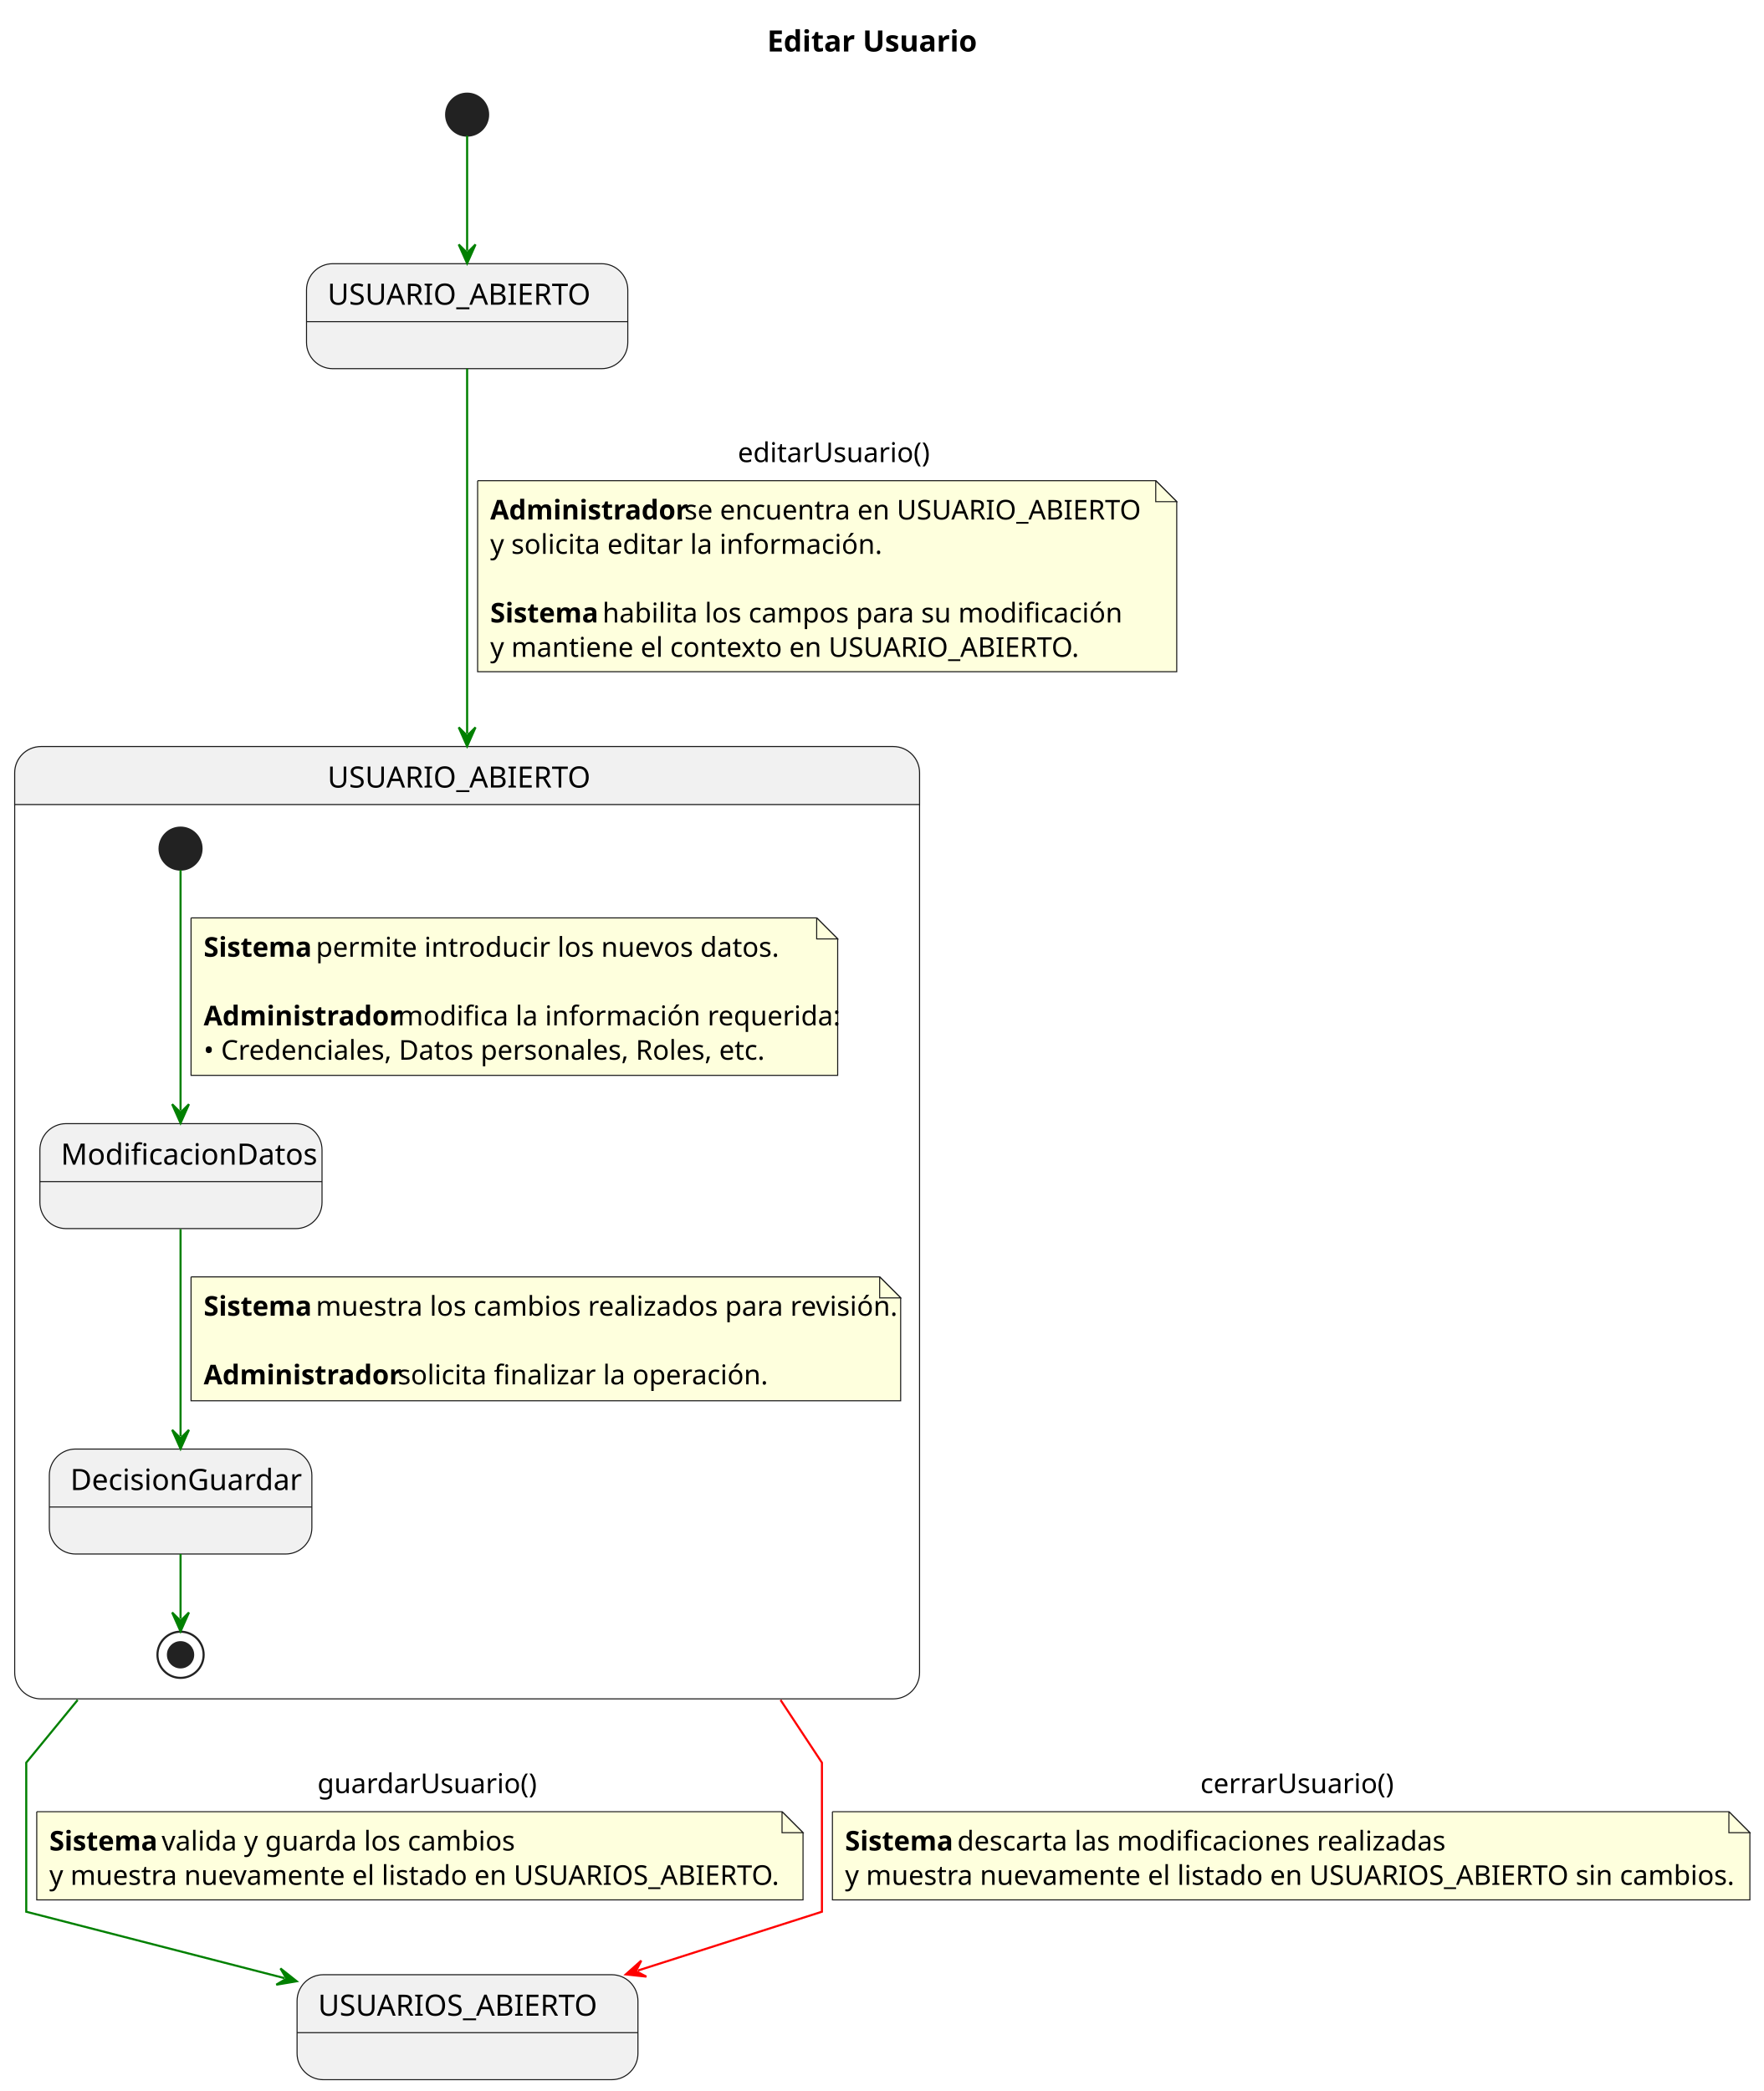
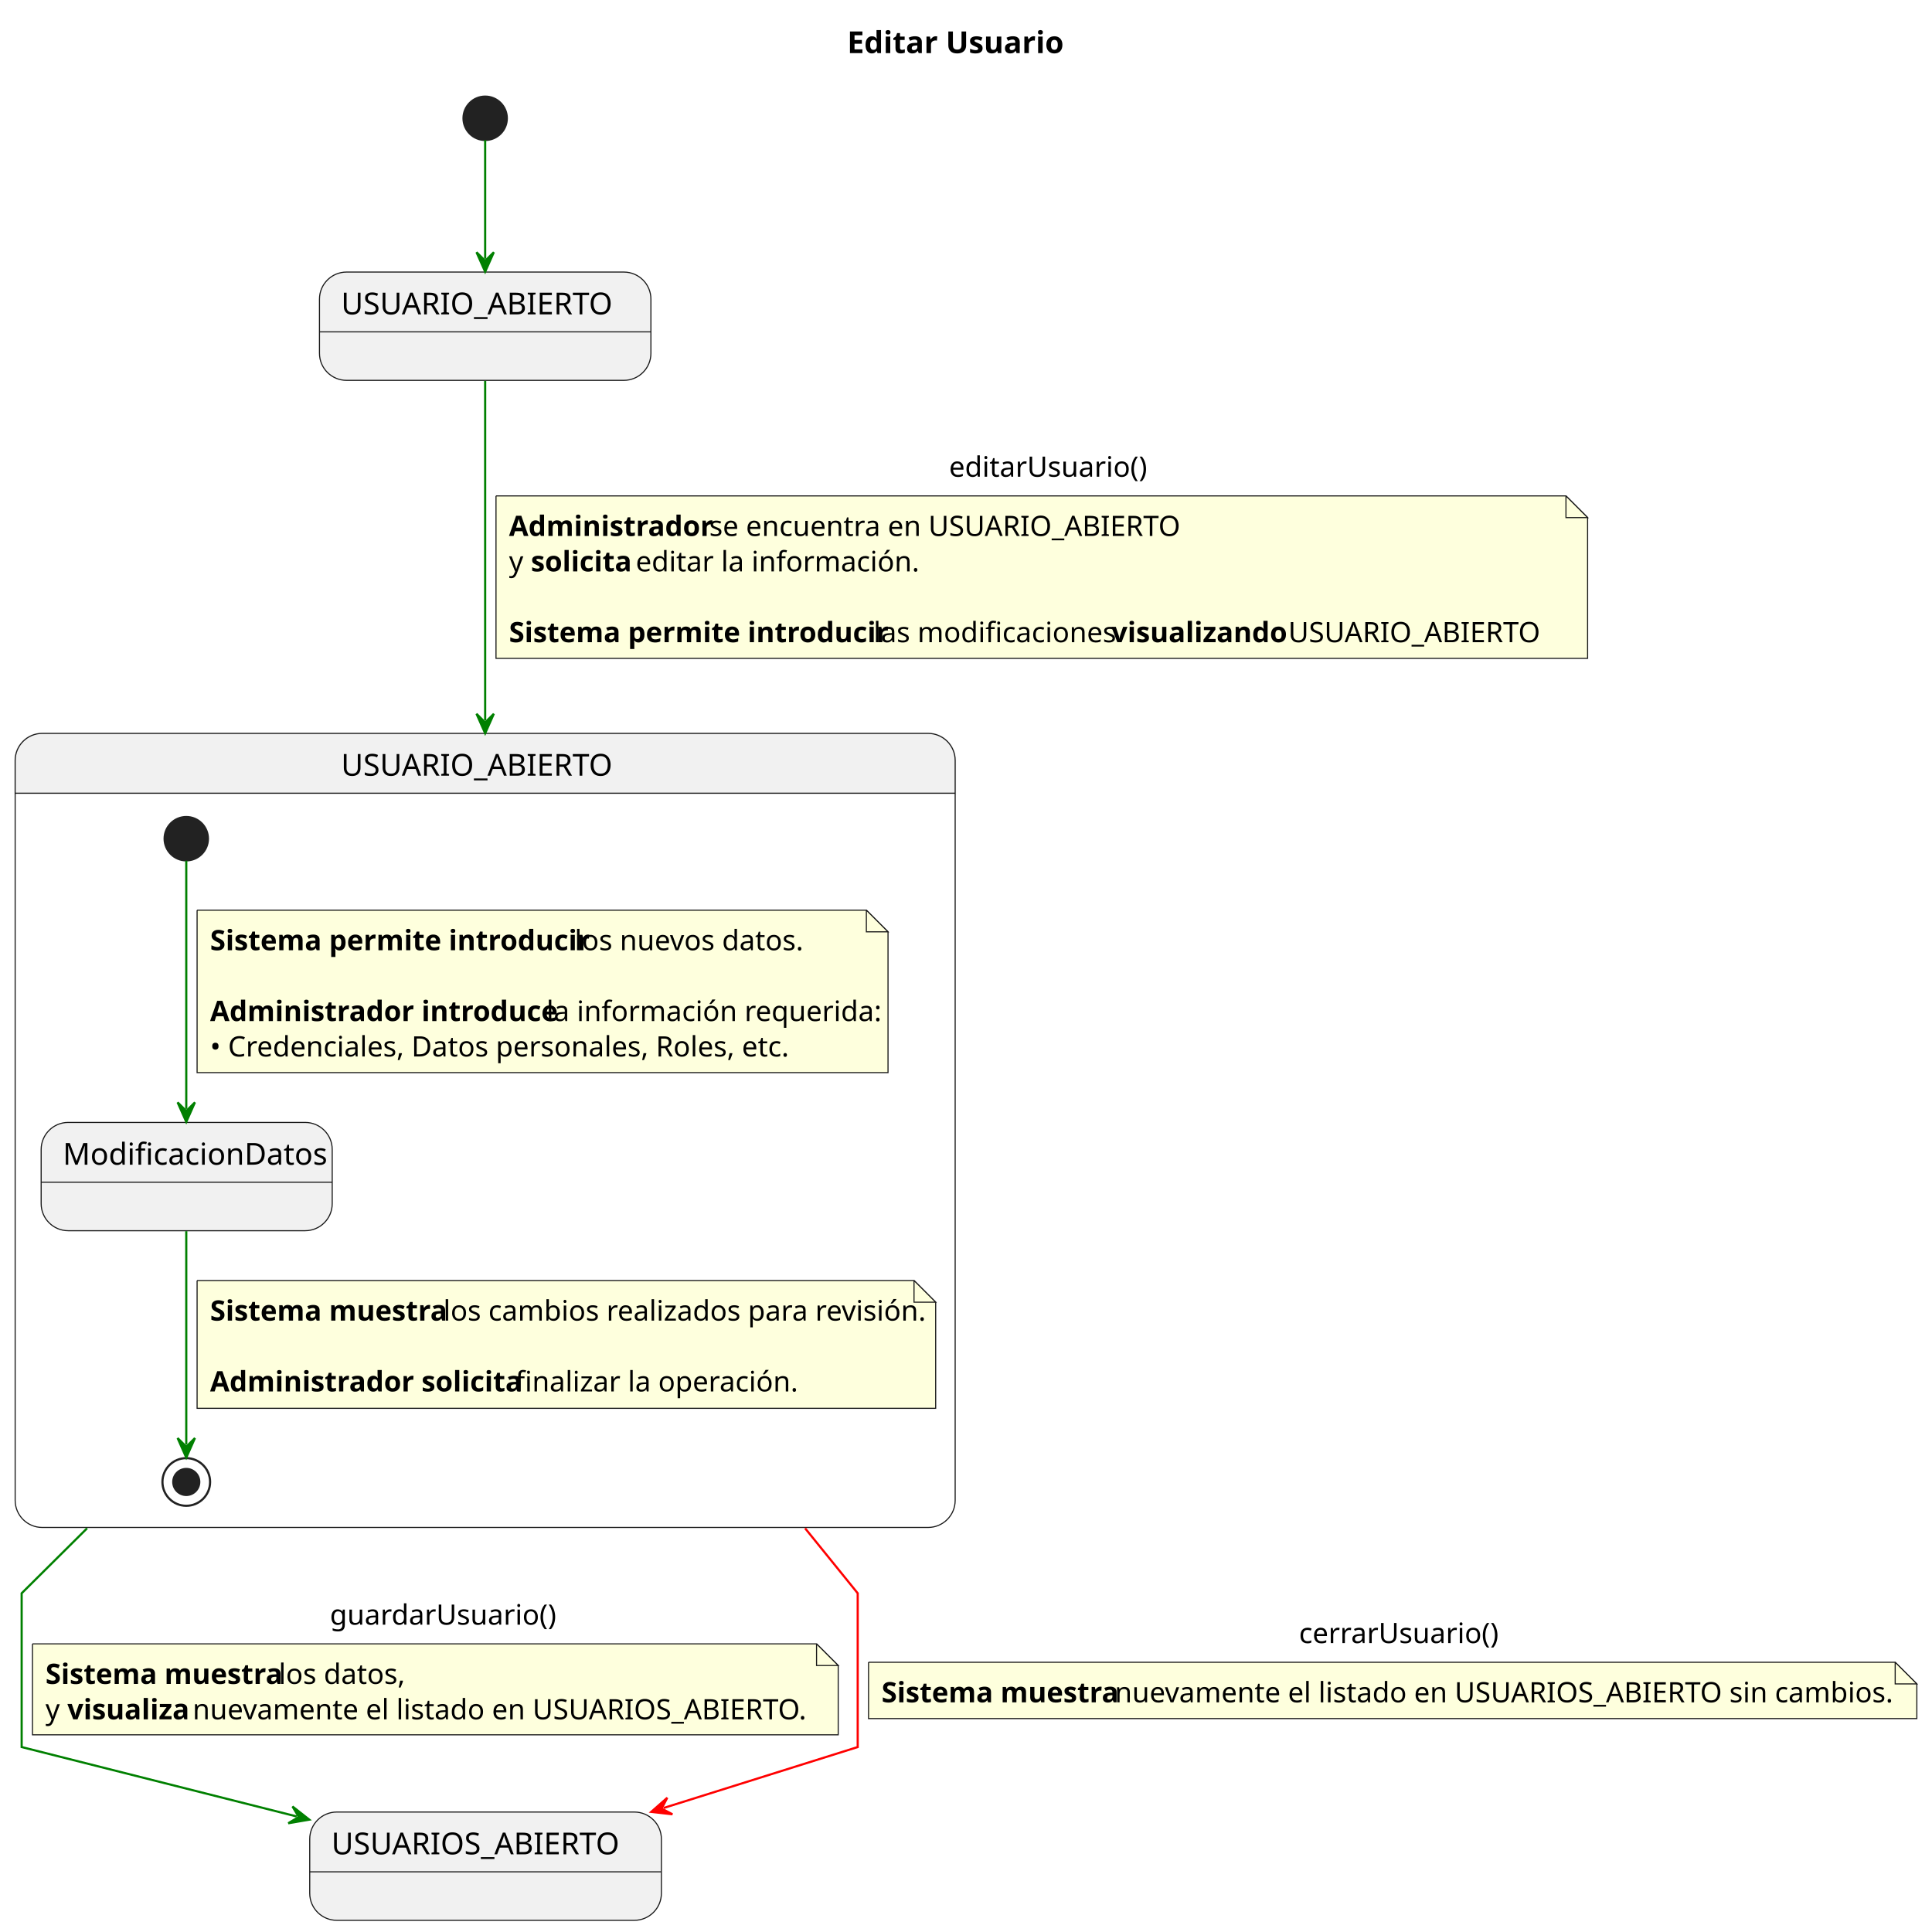
- <svg xmlns="http://www.w3.org/2000/svg" contentStyleType="text/css" data-diagram-type="STATE" height="996px" preserveAspectRatio="none" style="width:840px;height:996px;background:#FFFFFF;" version="1.1" viewBox="0 0 840 996" width="840px" zoomAndPan="magnify">
+ <svg xmlns="http://www.w3.org/2000/svg" contentStyleType="text/css" data-diagram-type="STATE" height="892px" preserveAspectRatio="none" style="width:892px;height:892px;background:#FFFFFF;" version="1.1" viewBox="0 0 892 892" width="892px" zoomAndPan="magnify">
  <defs />
  <g>
-     <text fill="#000000" font-family="sans-serif" font-size="14" font-weight="bold" lengthAdjust="spacing" textLength="95.689" x="365.405" y="24.533">Editar Usuario</text>
+     <text fill="#000000" font-family="sans-serif" font-size="14" font-weight="bold" lengthAdjust="spacing" textLength="95.689" x="391.155" y="24.533">Editar Usuario</text>
    <g id="USUARIO_ABIERTO_INICIAL">
-       <rect fill="#F1F1F1" height="50" rx="12.5" ry="12.5" style="stroke:#181818;stroke-width:0.5;" width="153.027" x="146" y="125.609" />
-       <line style="stroke:#181818;stroke-width:0.5;" x1="146" x2="299.027" y1="153.219" y2="153.219" />
-       <text fill="#000000" font-family="sans-serif" font-size="14" lengthAdjust="spacing" textLength="133.027" x="156" y="145.143">USUARIO_ABIERTO</text>
+       <rect fill="#F1F1F1" height="50" rx="12.5" ry="12.5" style="stroke:#181818;stroke-width:0.5;" width="153.027" x="147.5" y="125.609" />
+       <line style="stroke:#181818;stroke-width:0.5;" x1="147.5" x2="300.527" y1="153.219" y2="153.219" />
+       <text fill="#000000" font-family="sans-serif" font-size="14" lengthAdjust="spacing" textLength="133.027" x="157.5" y="145.143">USUARIO_ABIERTO</text>
    </g>
-     <path d="M19.5,355.609 L425.5,355.609 A12.5,12.5 0 0 1 438,368.109 L438,383.219 L7,383.219 L7,368.109 A12.5,12.5 0 0 1 19.5,355.609" fill="#F1F1F1" style="stroke:#F1F1F1;stroke-width:1;" />
-     <rect fill="none" height="453.609" rx="12.5" ry="12.5" style="stroke:#181818;stroke-width:0.5;" width="431" x="7" y="355.609" />
-     <line style="stroke:#181818;stroke-width:0.5;" x1="7" x2="438" y1="383.219" y2="383.219" />
-     <text fill="#000000" font-family="sans-serif" font-size="14" lengthAdjust="spacing" textLength="133.027" x="155.986" y="375.143">USUARIO_ABIERTO</text>
+     <path d="M19.5,338.609 L428.5,338.609 A12.5,12.5 0 0 1 441,351.109 L441,366.219 L7,366.219 L7,351.109 A12.5,12.5 0 0 1 19.5,338.609" fill="#F1F1F1" style="stroke:#F1F1F1;stroke-width:1;" />
+     <rect fill="none" height="366.609" rx="12.5" ry="12.5" style="stroke:#181818;stroke-width:0.5;" width="434" x="7" y="338.609" />
+     <line style="stroke:#181818;stroke-width:0.5;" x1="7" x2="441" y1="366.219" y2="366.219" />
+     <text fill="#000000" font-family="sans-serif" font-size="14" lengthAdjust="spacing" textLength="133.027" x="157.486" y="358.143">USUARIO_ABIERTO</text>
    <g id="USUARIO_ABIERTO_COMP.ModificacionDatos">
-       <rect fill="#F1F1F1" height="50" rx="12.5" ry="12.5" style="stroke:#181818;stroke-width:0.5;" width="134.386" x="19" y="535.219" />
-       <line style="stroke:#181818;stroke-width:0.5;" x1="19" x2="153.386" y1="562.828" y2="562.828" />
-       <text fill="#000000" font-family="sans-serif" font-size="14" lengthAdjust="spacing" textLength="114.386" x="29" y="554.752">ModificacionDatos</text>
+       <rect fill="#F1F1F1" height="50" rx="12.5" ry="12.5" style="stroke:#181818;stroke-width:0.5;" width="134.386" x="19" y="518.219" />
+       <line style="stroke:#181818;stroke-width:0.5;" x1="19" x2="153.386" y1="545.828" y2="545.828" />
+       <text fill="#000000" font-family="sans-serif" font-size="14" lengthAdjust="spacing" textLength="114.386" x="29" y="537.752">ModificacionDatos</text>
    </g>
-     <g id="USUARIO_ABIERTO_COMP.DecisionGuardar">
-       <rect fill="#F1F1F1" height="50" rx="12.5" ry="12.5" style="stroke:#181818;stroke-width:0.5;" width="125.048" x="23.5" y="690.219" />
-       <line style="stroke:#181818;stroke-width:0.5;" x1="23.5" x2="148.548" y1="717.828" y2="717.828" />
-       <text fill="#000000" font-family="sans-serif" font-size="14" lengthAdjust="spacing" textLength="105.048" x="33.5" y="709.752">DecisionGuardar</text>
+     <ellipse cx="86" cy="387.219" fill="#222222" rx="10" ry="10" style="stroke:#222222;stroke-width:1;" />
+     <ellipse cx="86" cy="684.219" fill="none" rx="11" ry="11" style="stroke:#222222;stroke-width:1;" />
+     <ellipse cx="86" cy="684.219" fill="#222222" rx="6" ry="6" style="stroke:#222222;stroke-width:1;" />
+     <g class="link" data-entity-1="*start*USUARIO_ABIERTO_COMP" data-entity-2="ModificacionDatos" data-source-line="22" data-uid="lnk6" id="link_*start*USUARIO_ABIERTO_COMP_ModificacionDatos">
+       <path d="M86,397.389 C86,420.769 86,477.179 86,511.959" fill="none" id="*start*USUARIO_ABIERTO_COMP-to-ModificacionDatos" style="stroke:#008000;stroke-width:1;" />
+       <polygon fill="#008000" points="86,517.959,90,508.959,86,512.959,82,508.959,86,517.959" style="stroke:#008000;stroke-width:1;" />
+       <path d="M91,420.219 L91,495.219 L410,495.219 L410,430.219 L400,420.219 L91,420.219" fill="#FEFFDD" style="stroke:#181818;stroke-width:0.5;" />
+       <path d="M400,420.219 L400,430.219 L410,430.219 L400,420.219" fill="#FEFFDD" style="stroke:#181818;stroke-width:0.5;" />
+       <text fill="#000000" font-family="sans-serif" font-size="13" font-weight="bold" lengthAdjust="spacing" textLength="164.709" x="97" y="438.714">Sistema permite introducir</text>
+       <text fill="#000000" font-family="sans-serif" font-size="13" lengthAdjust="spacing" textLength="101.175" x="265.321" y="438.714">los nuevos datos.</text>
+       <text fill="#000000" font-family="sans-serif" font-size="13" lengthAdjust="spacing" textLength="3.612" x="97" y="455.065"> </text>
+       <text fill="#000000" font-family="sans-serif" font-size="13" font-weight="bold" lengthAdjust="spacing" textLength="151.677" x="97" y="471.417">Administrador introduce</text>
+       <text fill="#000000" font-family="sans-serif" font-size="13" lengthAdjust="spacing" textLength="143.076" x="252.289" y="471.417">la información requerida:</text>
+       <text fill="#000000" font-family="sans-serif" font-size="13" lengthAdjust="spacing" textLength="261.796" x="97" y="487.769">• Credenciales, Datos personales, Roles, etc.</text>
    </g>
-     <ellipse cx="86" cy="404.219" fill="#222222" rx="10" ry="10" style="stroke:#222222;stroke-width:1;" />
-     <ellipse cx="86" cy="788.219" fill="none" rx="11" ry="11" style="stroke:#222222;stroke-width:1;" />
-     <ellipse cx="86" cy="788.219" fill="#222222" rx="6" ry="6" style="stroke:#222222;stroke-width:1;" />
-     <g class="link" data-entity-1="*start*USUARIO_ABIERTO_COMP" data-entity-2="ModificacionDatos" data-source-line="24" data-uid="lnk6" id="link_*start*USUARIO_ABIERTO_COMP_ModificacionDatos">
-       <path d="M86,414.389 C86,437.769 86,494.179 86,528.959" fill="none" id="*start*USUARIO_ABIERTO_COMP-to-ModificacionDatos" style="stroke:#008000;stroke-width:1;" />
-       <polygon fill="#008000" points="86,534.959,90,525.959,86,529.959,82,525.959,86,534.959" style="stroke:#008000;stroke-width:1;" />
-       <path d="M91,437.219 L91,512.219 L399,512.219 L399,447.219 L389,437.219 L91,437.219" fill="#FEFFDD" style="stroke:#181818;stroke-width:0.5;" />
-       <path d="M389,437.219 L389,447.219 L399,447.219 L389,437.219" fill="#FEFFDD" style="stroke:#181818;stroke-width:0.5;" />
-       <text fill="#000000" font-family="sans-serif" font-size="13" font-weight="bold" lengthAdjust="spacing" textLength="49.861" x="97" y="455.714">Sistema</text>
-       <text fill="#000000" font-family="sans-serif" font-size="13" lengthAdjust="spacing" textLength="205.213" x="150.473" y="455.714">permite introducir los nuevos datos.</text>
-       <text fill="#000000" font-family="sans-serif" font-size="13" lengthAdjust="spacing" textLength="3.612" x="97" y="472.065"> </text>
-       <text fill="#000000" font-family="sans-serif" font-size="13" font-weight="bold" lengthAdjust="spacing" textLength="88.842" x="97" y="488.417">Administrador</text>
-       <text fill="#000000" font-family="sans-serif" font-size="13" lengthAdjust="spacing" textLength="195.095" x="189.454" y="488.417">modifica la información requerida:</text>
-       <text fill="#000000" font-family="sans-serif" font-size="13" lengthAdjust="spacing" textLength="261.796" x="97" y="504.769">• Credenciales, Datos personales, Roles, etc.</text>
-     </g>
-     <g class="link" data-entity-1="ModificacionDatos" data-entity-2="DecisionGuardar" data-source-line="32" data-uid="lnk7" id="link_ModificacionDatos_DecisionGuardar">
-       <path d="M86,585.459 C86,614.109 86,655.489 86,684.089" fill="none" id="ModificacionDatos-to-DecisionGuardar" style="stroke:#008000;stroke-width:1;" />
-       <polygon fill="#008000" points="86,690.089,90,681.089,86,685.089,82,681.089,86,690.089" style="stroke:#008000;stroke-width:1;" />
-       <path d="M91,608.219 L91,667.219 L429,667.219 L429,618.219 L419,608.219 L91,608.219" fill="#FEFFDD" style="stroke:#181818;stroke-width:0.5;" />
-       <path d="M419,608.219 L419,618.219 L429,618.219 L419,608.219" fill="#FEFFDD" style="stroke:#181818;stroke-width:0.5;" />
-       <text fill="#000000" font-family="sans-serif" font-size="13" font-weight="bold" lengthAdjust="spacing" textLength="49.861" x="97" y="626.714">Sistema</text>
-       <text fill="#000000" font-family="sans-serif" font-size="13" lengthAdjust="spacing" textLength="263.726" x="150.473" y="626.714">muestra los cambios realizados para revisión.</text>
-       <text fill="#000000" font-family="sans-serif" font-size="13" lengthAdjust="spacing" textLength="3.612" x="97" y="643.065"> </text>
-       <text fill="#000000" font-family="sans-serif" font-size="13" font-weight="bold" lengthAdjust="spacing" textLength="88.842" x="97" y="659.417">Administrador</text>
-       <text fill="#000000" font-family="sans-serif" font-size="13" lengthAdjust="spacing" textLength="166.194" x="189.454" y="659.417">solicita finalizar la operación.</text>
-     </g>
-     <g class="link" data-entity-1="DecisionGuardar" data-entity-2="*end*USUARIO_ABIERTO_COMP" data-source-line="39" data-uid="lnk9" id="link_DecisionGuardar_*end*USUARIO_ABIERTO_COMP">
-       <path d="M86,740.259 C86,752.809 86,761.499 86,771.069" fill="none" id="DecisionGuardar-to-*end*USUARIO_ABIERTO_COMP" style="stroke:#008000;stroke-width:1;" />
-       <polygon fill="#008000" points="86,777.069,90,768.069,86,772.069,82,768.069,86,777.069" style="stroke:#008000;stroke-width:1;" />
+     <g class="link" data-entity-1="ModificacionDatos" data-entity-2="*end*USUARIO_ABIERTO_COMP" data-source-line="30" data-uid="lnk8" id="link_ModificacionDatos_*end*USUARIO_ABIERTO_COMP">
+       <path d="M86,568.429 C86,599.229 86,645.059 86,666.959" fill="none" id="ModificacionDatos-to-*end*USUARIO_ABIERTO_COMP" style="stroke:#008000;stroke-width:1;" />
+       <polygon fill="#008000" points="86,672.959,90,663.959,86,667.959,82,663.959,86,672.959" style="stroke:#008000;stroke-width:1;" />
+       <path d="M91,591.219 L91,650.219 L432,650.219 L432,601.219 L422,591.219 L91,591.219" fill="#FEFFDD" style="stroke:#181818;stroke-width:0.5;" />
+       <path d="M422,591.219 L422,601.219 L432,601.219 L422,591.219" fill="#FEFFDD" style="stroke:#181818;stroke-width:0.5;" />
+       <text fill="#000000" font-family="sans-serif" font-size="13" font-weight="bold" lengthAdjust="spacing" textLength="104.051" x="97" y="609.714">Sistema muestra</text>
+       <text fill="#000000" font-family="sans-serif" font-size="13" lengthAdjust="spacing" textLength="213.154" x="204.663" y="609.714">los cambios realizados para revisión.</text>
+       <text fill="#000000" font-family="sans-serif" font-size="13" lengthAdjust="spacing" textLength="3.612" x="97" y="626.065"> </text>
+       <text fill="#000000" font-family="sans-serif" font-size="13" font-weight="bold" lengthAdjust="spacing" textLength="137.249" x="97" y="642.417">Administrador solicita</text>
+       <text fill="#000000" font-family="sans-serif" font-size="13" lengthAdjust="spacing" textLength="122.846" x="237.861" y="642.417">finalizar la operación.</text>
    </g>
    <g id="USUARIOS_ABIERTO_FINAL">
-       <rect fill="#F1F1F1" height="50" rx="12.5" ry="12.5" style="stroke:#181818;stroke-width:0.5;" width="162.365" x="141.5" y="940.609" />
-       <line style="stroke:#181818;stroke-width:0.5;" x1="141.5" x2="303.865" y1="968.219" y2="968.219" />
-       <text fill="#000000" font-family="sans-serif" font-size="14" lengthAdjust="spacing" textLength="142.365" x="151.5" y="960.143">USUARIOS_ABIERTO</text>
+       <rect fill="#F1F1F1" height="50" rx="12.5" ry="12.5" style="stroke:#181818;stroke-width:0.5;" width="162.365" x="143" y="836.609" />
+       <line style="stroke:#181818;stroke-width:0.5;" x1="143" x2="305.365" y1="864.219" y2="864.219" />
+       <text fill="#000000" font-family="sans-serif" font-size="14" lengthAdjust="spacing" textLength="142.365" x="153" y="856.143">USUARIOS_ABIERTO</text>
    </g>
-     <ellipse cx="222.5" cy="54.609" fill="#222222" rx="10" ry="10" style="stroke:#222222;stroke-width:1;" />
+     <ellipse cx="224" cy="54.609" fill="#222222" rx="10" ry="10" style="stroke:#222222;stroke-width:1;" />
    <g class="link" data-entity-1="*start*" data-entity-2="USUARIO_ABIERTO_INICIAL" data-source-line="8" data-uid="lnk3" id="link_*start*_USUARIO_ABIERTO_INICIAL">
-       <path d="M222.5,64.619 C222.5,78.499 222.5,99.579 222.5,119.449" fill="none" id="*start*-to-USUARIO_ABIERTO_INICIAL" style="stroke:#008000;stroke-width:1;" />
-       <polygon fill="#008000" points="222.5,125.449,226.5,116.449,222.5,120.449,218.5,116.449,222.5,125.449" style="stroke:#008000;stroke-width:1;" />
+       <path d="M224,64.619 C224,78.499 224,99.579 224,119.449" fill="none" id="*start*-to-USUARIO_ABIERTO_INICIAL" style="stroke:#008000;stroke-width:1;" />
+       <polygon fill="#008000" points="224,125.449,228,116.449,224,120.449,220,116.449,224,125.449" style="stroke:#008000;stroke-width:1;" />
    </g>
    <g class="link" data-entity-1="USUARIO_ABIERTO_INICIAL" data-entity-2="USUARIO_ABIERTO_COMP" data-source-line="10" data-uid="lnk4" id="link_USUARIO_ABIERTO_INICIAL_USUARIO_ABIERTO_COMP">
-       <path d="M222.5,175.649 C222.5,211.509 222.5,276.629 222.5,349.459" fill="none" id="USUARIO_ABIERTO_INICIAL-to-USUARIO_ABIERTO_COMP" style="stroke:#008000;stroke-width:1;" />
-       <polygon fill="#008000" points="222.5,355.459,226.5,346.459,222.5,350.459,218.5,346.459,222.5,355.459" style="stroke:#008000;stroke-width:1;" />
-       <text fill="#000000" font-family="sans-serif" font-size="13" lengthAdjust="spacing" textLength="85.973" x="351.426" y="220.105">editarUsuario()</text>
-       <path d="M227.5,228.961 L227.5,319.961 L560.5,319.961 L560.5,238.961 L550.5,228.961 L227.5,228.961" fill="#FEFFDD" style="stroke:#181818;stroke-width:0.5;" />
-       <path d="M550.5,228.961 L550.5,238.961 L560.5,238.961 L550.5,228.961" fill="#FEFFDD" style="stroke:#181818;stroke-width:0.5;" />
-       <text fill="#000000" font-family="sans-serif" font-size="13" font-weight="bold" lengthAdjust="spacing" textLength="88.842" x="233.5" y="247.456">Administrador</text>
-       <text fill="#000000" font-family="sans-serif" font-size="13" lengthAdjust="spacing" textLength="220.372" x="325.954" y="247.456">se encuentra en USUARIO_ABIERTO</text>
-       <text fill="#000000" font-family="sans-serif" font-size="13" lengthAdjust="spacing" textLength="174.129" x="233.5" y="263.808">y solicita editar la información.</text>
-       <text fill="#000000" font-family="sans-serif" font-size="13" lengthAdjust="spacing" textLength="3.612" x="233.5" y="280.159"> </text>
-       <text fill="#000000" font-family="sans-serif" font-size="13" font-weight="bold" lengthAdjust="spacing" textLength="49.861" x="233.5" y="296.511">Sistema</text>
-       <text fill="#000000" font-family="sans-serif" font-size="13" lengthAdjust="spacing" textLength="233.397" x="286.973" y="296.511">habilita los campos para su modificación</text>
-       <text fill="#000000" font-family="sans-serif" font-size="13" lengthAdjust="spacing" textLength="278.897" x="233.5" y="312.862">y mantiene el contexto en USUARIO_ABIERTO.</text>
+       <path d="M224,175.849 C224,209.729 224,268.319 224,332.559" fill="none" id="USUARIO_ABIERTO_INICIAL-to-USUARIO_ABIERTO_COMP" style="stroke:#008000;stroke-width:1;" />
+       <polygon fill="#008000" points="224,338.559,228,329.559,224,333.559,220,329.559,224,338.559" style="stroke:#008000;stroke-width:1;" />
+       <text fill="#000000" font-family="sans-serif" font-size="13" lengthAdjust="spacing" textLength="85.973" x="438.166" y="220.105">editarUsuario()</text>
+       <path d="M229,228.961 L229,303.961 L733,303.961 L733,238.961 L723,228.961 L229,228.961" fill="#FEFFDD" style="stroke:#181818;stroke-width:0.5;" />
+       <path d="M723,228.961 L723,238.961 L733,238.961 L723,228.961" fill="#FEFFDD" style="stroke:#181818;stroke-width:0.5;" />
+       <text fill="#000000" font-family="sans-serif" font-size="13" font-weight="bold" lengthAdjust="spacing" textLength="88.842" x="235" y="247.456">Administrador</text>
+       <text fill="#000000" font-family="sans-serif" font-size="13" lengthAdjust="spacing" textLength="220.372" x="327.454" y="247.456">se encuentra en USUARIO_ABIERTO</text>
+       <text fill="#000000" font-family="sans-serif" font-size="13" lengthAdjust="spacing" textLength="6.5" x="235" y="263.808">y</text>
+       <text fill="#000000" font-family="sans-serif" font-size="13" font-weight="bold" lengthAdjust="spacing" textLength="44.795" x="245.112" y="263.808">solicita</text>
+       <text fill="#000000" font-family="sans-serif" font-size="13" lengthAdjust="spacing" textLength="120.669" x="293.519" y="263.808">editar la información.</text>
+       <text fill="#000000" font-family="sans-serif" font-size="13" lengthAdjust="spacing" textLength="3.612" x="235" y="280.159"> </text>
+       <text fill="#000000" font-family="sans-serif" font-size="13" font-weight="bold" lengthAdjust="spacing" textLength="164.709" x="235" y="296.511">Sistema permite introducir</text>
+       <text fill="#000000" font-family="sans-serif" font-size="13" lengthAdjust="spacing" textLength="106.215" x="403.321" y="296.511">las modificaciones</text>
+       <text fill="#000000" font-family="sans-serif" font-size="13" font-weight="bold" lengthAdjust="spacing" textLength="78.019" x="513.148" y="296.511">visualizando</text>
+       <text fill="#000000" font-family="sans-serif" font-size="13" lengthAdjust="spacing" textLength="123.525" x="594.779" y="296.511">USUARIO_ABIERTO</text>
    </g>
-     <g class="link" data-entity-1="USUARIO_ABIERTO_COMP" data-entity-2="USUARIOS_ABIERTO_FINAL" data-source-line="42" data-uid="lnk10" id="link_USUARIO_ABIERTO_COMP_USUARIOS_ABIERTO_FINAL">
-       <path d="M37,809.739 C22.02,828.009 12.5,839.609 12.5,839.609 C12.5,839.609 12.5,910.609 12.5,910.609 C12.5,910.609 76.399,927.046 135.499,942.236" fill="none" id="USUARIO_ABIERTO_COMP-to-USUARIOS_ABIERTO_FINAL" style="stroke:#008000;stroke-width:1;" />
-       <polygon fill="#008000" points="141.31,943.729,133.589,937.615,136.467,942.485,131.598,945.363,141.31,943.729" style="stroke:#008000;stroke-width:1;" />
-       <text fill="#000000" font-family="sans-serif" font-size="13" lengthAdjust="spacing" textLength="98.262" x="151.192" y="854.105">guardarUsuario()</text>
-       <path d="M17.5,862.961 L17.5,904.961 L382.5,904.961 L382.5,872.961 L372.5,862.961 L17.5,862.961" fill="#FEFFDD" style="stroke:#181818;stroke-width:0.5;" />
-       <path d="M372.5,862.961 L372.5,872.961 L382.5,872.961 L372.5,862.961" fill="#FEFFDD" style="stroke:#181818;stroke-width:0.5;" />
-       <text fill="#000000" font-family="sans-serif" font-size="13" font-weight="bold" lengthAdjust="spacing" textLength="49.861" x="23.5" y="881.456">Sistema</text>
-       <text fill="#000000" font-family="sans-serif" font-size="13" lengthAdjust="spacing" textLength="160.418" x="76.973" y="881.456">valida y guarda los cambios</text>
-       <text fill="#000000" font-family="sans-serif" font-size="13" lengthAdjust="spacing" textLength="344.646" x="23.5" y="897.808">y muestra nuevamente el listado en USUARIOS_ABIERTO.</text>
+     <g class="link" data-entity-1="USUARIO_ABIERTO_COMP" data-entity-2="USUARIOS_ABIERTO_FINAL" data-source-line="38" data-uid="lnk9" id="link_USUARIO_ABIERTO_COMP_USUARIOS_ABIERTO_FINAL">
+       <path d="M40.21,705.609 C21.95,723.739 10,735.609 10,735.609 C10,735.609 10,806.609 10,806.609 C10,806.609 76.432,823.371 136.972,838.651" fill="none" id="USUARIO_ABIERTO_COMP-to-USUARIOS_ABIERTO_FINAL" style="stroke:#008000;stroke-width:1;" />
+       <polygon fill="#008000" points="142.79,840.119,135.042,834.038,137.942,838.896,133.085,841.795,142.79,840.119" style="stroke:#008000;stroke-width:1;" />
+       <text fill="#000000" font-family="sans-serif" font-size="13" lengthAdjust="spacing" textLength="98.262" x="152.31" y="750.105">guardarUsuario()</text>
+       <path d="M15,758.961 L15,800.961 L387,800.961 L387,768.961 L377,758.961 L15,758.961" fill="#FEFFDD" style="stroke:#181818;stroke-width:0.5;" />
+       <path d="M377,758.961 L377,768.961 L387,768.961 L377,758.961" fill="#FEFFDD" style="stroke:#181818;stroke-width:0.5;" />
+       <text fill="#000000" font-family="sans-serif" font-size="13" font-weight="bold" lengthAdjust="spacing" textLength="104.051" x="21" y="777.456">Sistema muestra</text>
+       <text fill="#000000" font-family="sans-serif" font-size="13" lengthAdjust="spacing" textLength="55.644" x="128.663" y="777.456">los datos,</text>
+       <text fill="#000000" font-family="sans-serif" font-size="13" lengthAdjust="spacing" textLength="6.5" x="21" y="793.808">y</text>
+       <text fill="#000000" font-family="sans-serif" font-size="13" font-weight="bold" lengthAdjust="spacing" textLength="54.196" x="31.112" y="793.808">visualiza</text>
+       <text fill="#000000" font-family="sans-serif" font-size="13" lengthAdjust="spacing" textLength="283.962" x="88.92" y="793.808">nuevamente el listado en USUARIOS_ABIERTO.</text>
    </g>
-     <g class="link" data-entity-1="USUARIO_ABIERTO_COMP" data-entity-2="USUARIOS_ABIERTO_FINAL" data-source-line="48" data-uid="lnk11" id="link_USUARIO_ABIERTO_COMP_USUARIOS_ABIERTO_FINAL">
-       <path d="M371.78,809.739 C383.84,828.009 391.5,839.609 391.5,839.609 C391.5,839.609 391.5,910.609 391.5,910.609 C391.5,910.609 348.816,924.254 303.816,938.624" fill="none" id="USUARIO_ABIERTO_COMP-to-USUARIOS_ABIERTO_FINAL-1" style="stroke:#FF0000;stroke-width:1;" />
-       <polygon fill="#FF0000" points="298.1,940.449,307.89,941.522,302.863,938.928,305.457,933.901,298.1,940.449" style="stroke:#FF0000;stroke-width:1;" />
-       <text fill="#000000" font-family="sans-serif" font-size="13" lengthAdjust="spacing" textLength="87.401" x="571.747" y="854.105">cerrarUsuario()</text>
-       <path d="M396.5,862.961 L396.5,904.961 L833.5,904.961 L833.5,872.961 L823.5,862.961 L396.5,862.961" fill="#FEFFDD" style="stroke:#181818;stroke-width:0.5;" />
-       <path d="M823.5,862.961 L823.5,872.961 L833.5,872.961 L823.5,862.961" fill="#FEFFDD" style="stroke:#181818;stroke-width:0.5;" />
-       <text fill="#000000" font-family="sans-serif" font-size="13" font-weight="bold" lengthAdjust="spacing" textLength="49.861" x="402.5" y="881.456">Sistema</text>
-       <text fill="#000000" font-family="sans-serif" font-size="13" lengthAdjust="spacing" textLength="222.555" x="455.973" y="881.456">descarta las modificaciones realizadas</text>
-       <text fill="#000000" font-family="sans-serif" font-size="13" lengthAdjust="spacing" textLength="416.895" x="402.5" y="897.808">y muestra nuevamente el listado en USUARIOS_ABIERTO sin cambios.</text>
+     <g class="link" data-entity-1="USUARIO_ABIERTO_COMP" data-entity-2="USUARIOS_ABIERTO_FINAL" data-source-line="44" data-uid="lnk10" id="link_USUARIO_ABIERTO_COMP_USUARIOS_ABIERTO_FINAL">
+       <path d="M371.72,705.609 C386.39,723.739 396,735.609 396,735.609 C396,735.609 396,806.609 396,806.609 C396,806.609 352.284,820.332 306.414,834.732" fill="none" id="USUARIO_ABIERTO_COMP-to-USUARIOS_ABIERTO_FINAL-1" style="stroke:#FF0000;stroke-width:1;" />
+       <polygon fill="#FF0000" points="300.69,836.529,310.475,837.65,305.461,835.032,308.079,830.017,300.69,836.529" style="stroke:#FF0000;stroke-width:1;" />
+       <text fill="#000000" font-family="sans-serif" font-size="13" lengthAdjust="spacing" textLength="87.401" x="599.737" y="758.605">cerrarUsuario()</text>
+       <path d="M401,767.461 L401,793.461 L885,793.461 L885,777.461 L875,767.461 L401,767.461" fill="#FEFFDD" style="stroke:#181818;stroke-width:0.5;" />
+       <path d="M875,767.461 L875,777.461 L885,777.461 L875,767.461" fill="#FEFFDD" style="stroke:#181818;stroke-width:0.5;" />
+       <text fill="#000000" font-family="sans-serif" font-size="13" font-weight="bold" lengthAdjust="spacing" textLength="104.051" x="407" y="785.956">Sistema muestra</text>
+       <text fill="#000000" font-family="sans-serif" font-size="13" lengthAdjust="spacing" textLength="356.211" x="514.663" y="785.956">nuevamente el listado en USUARIOS_ABIERTO sin cambios.</text>
    </g>
  </g>
</svg>
